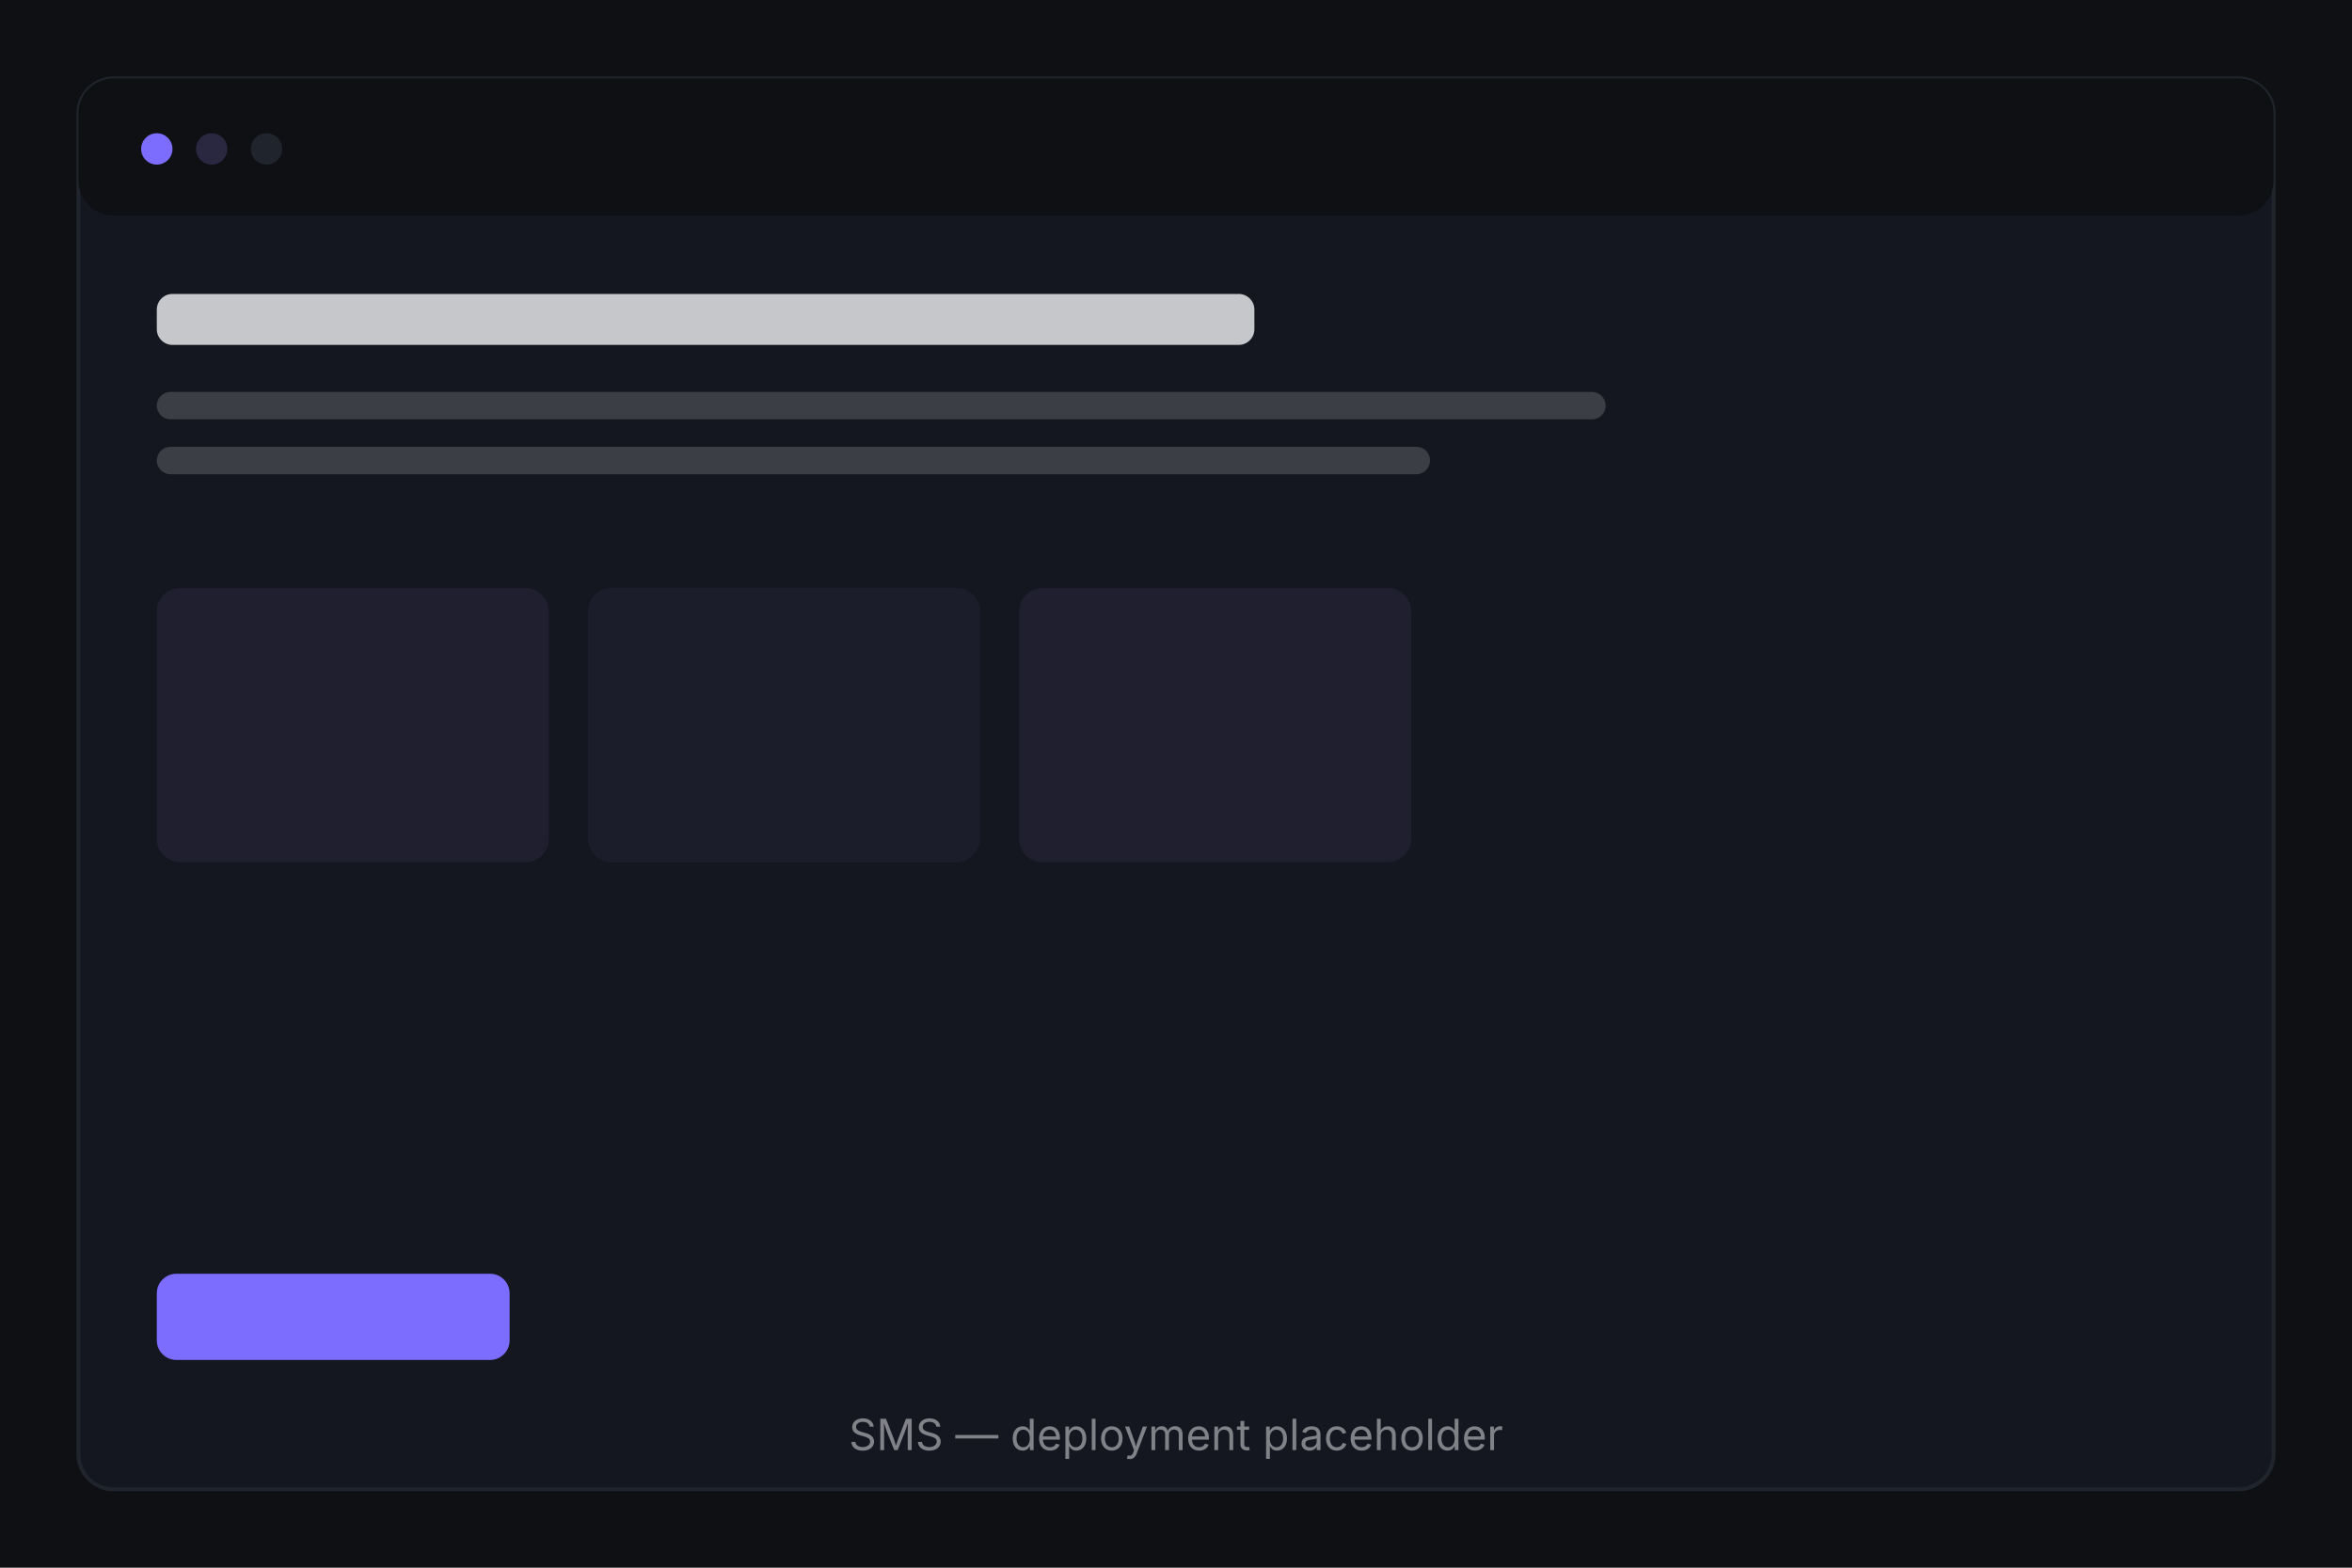
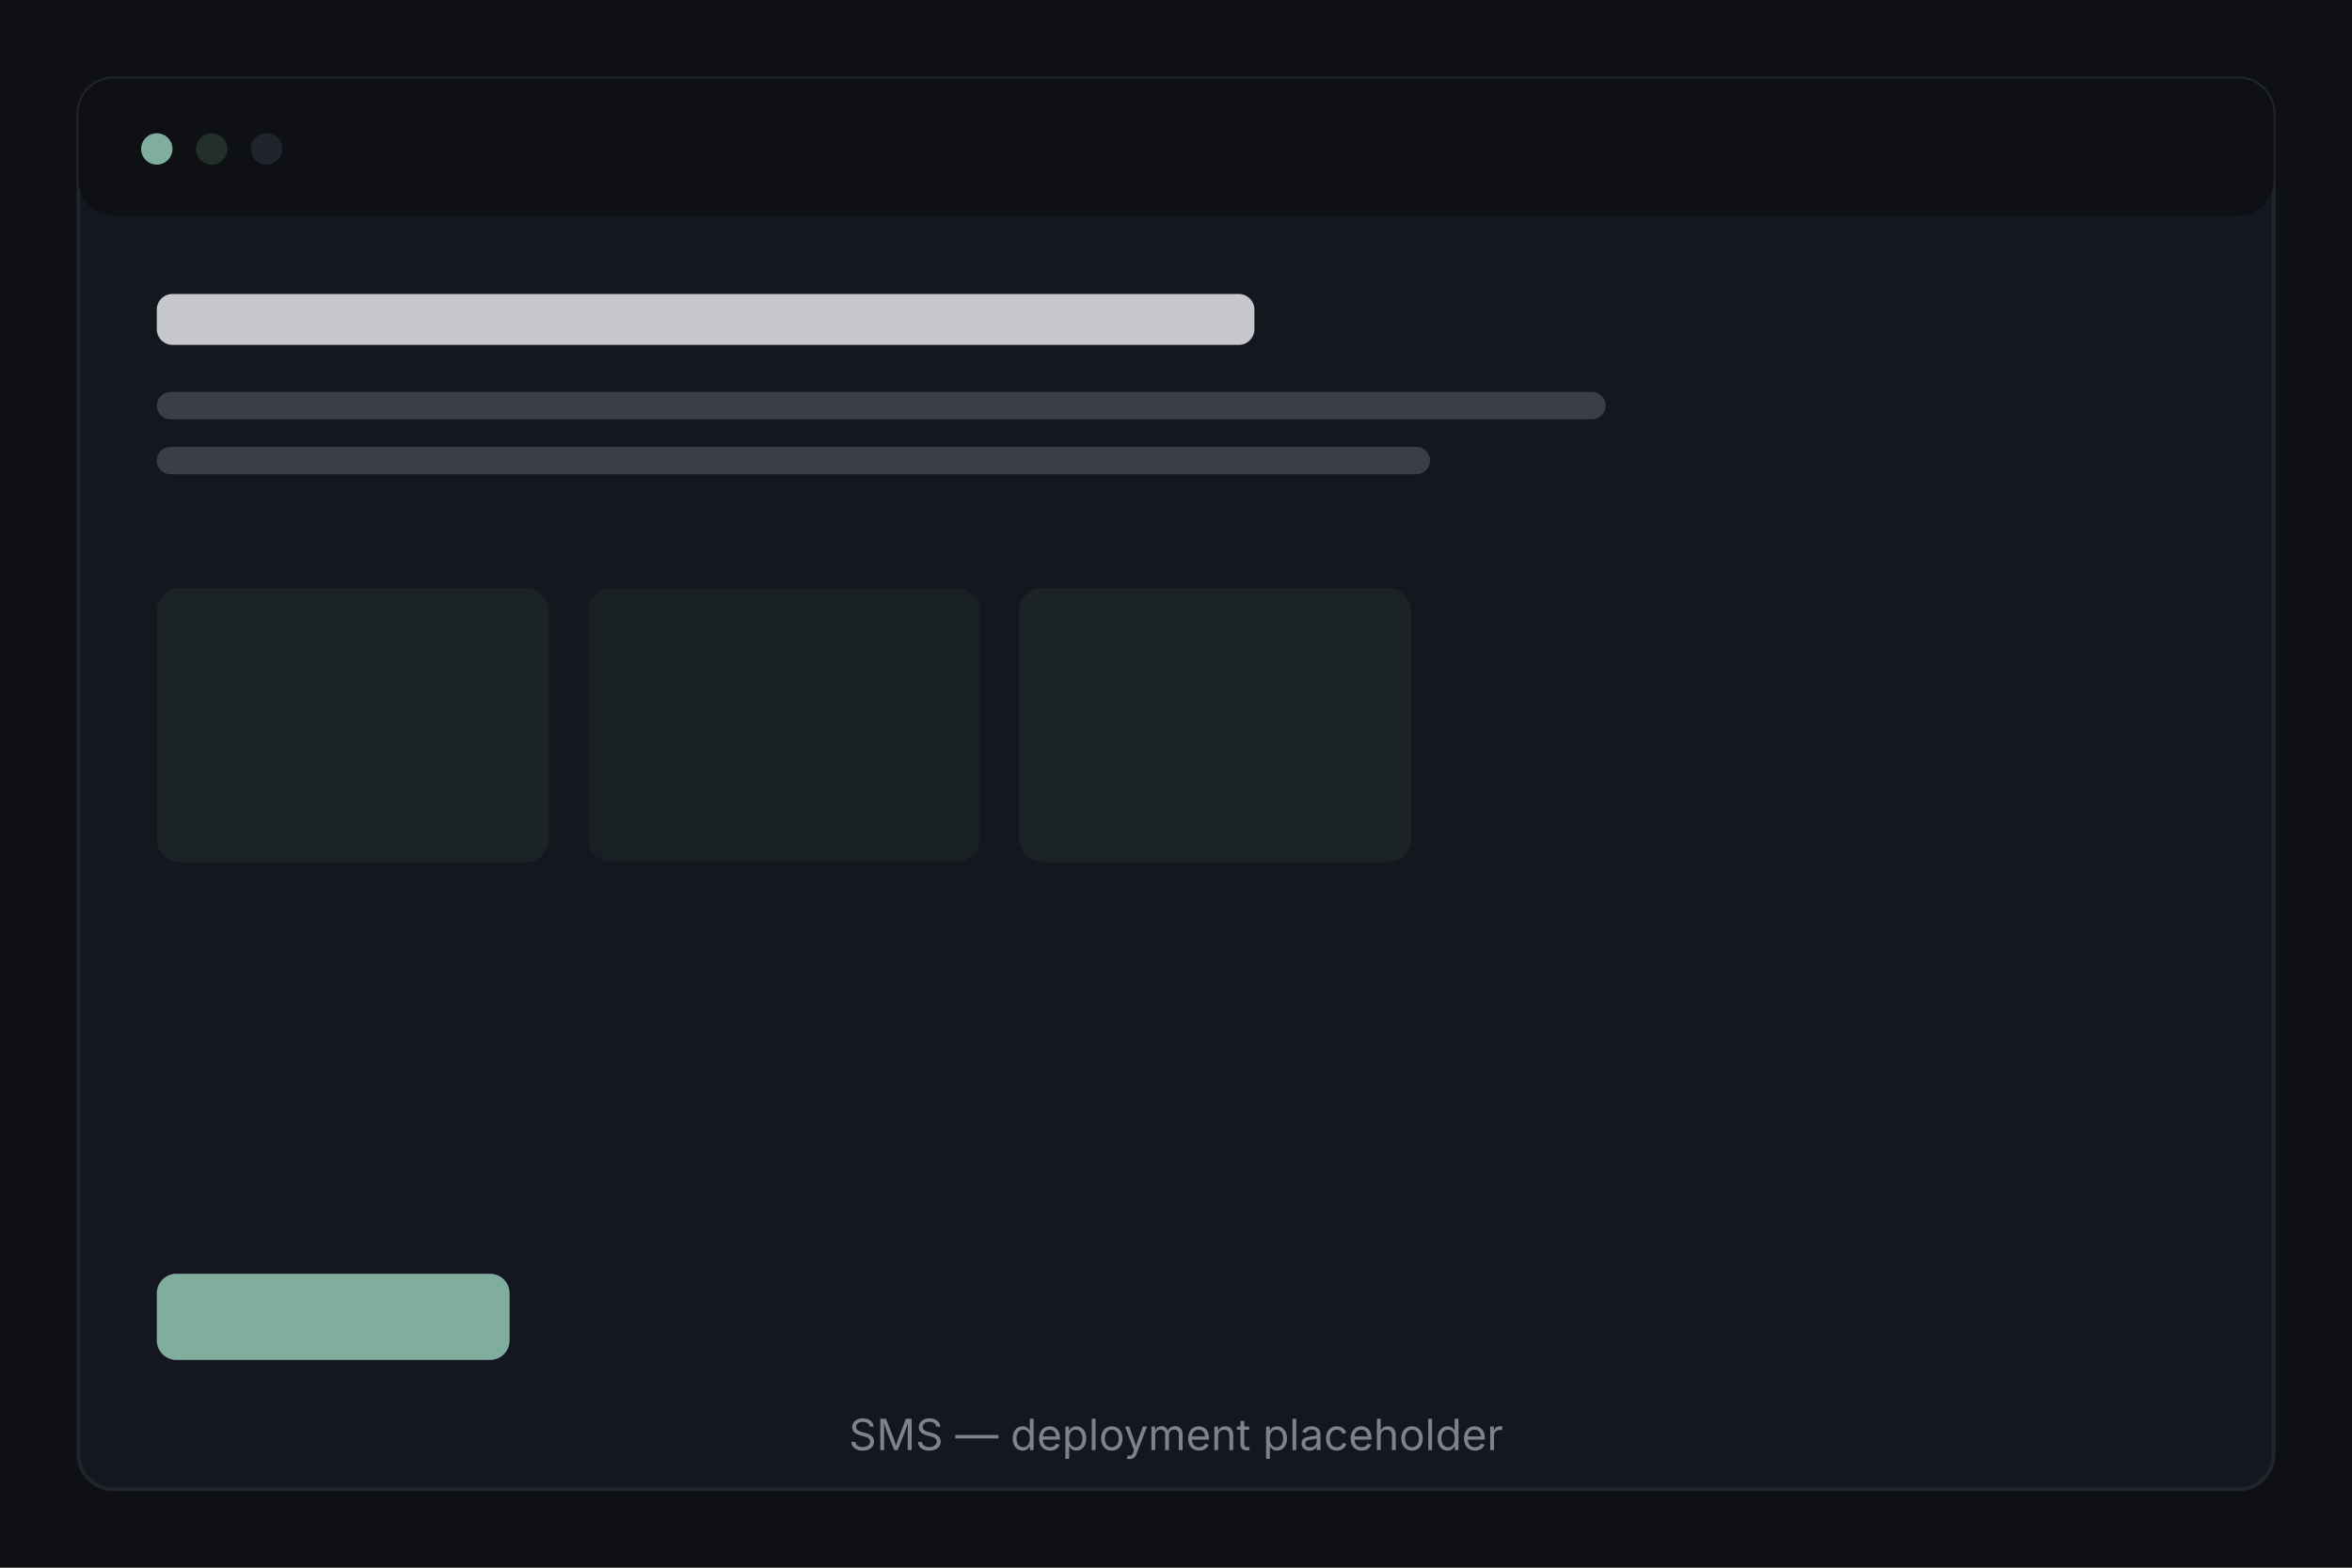
<svg xmlns="http://www.w3.org/2000/svg" width="1200" height="800" viewBox="0 0 1200 800" role="img" aria-label="Student Management System placeholder">
  <rect width="1200" height="800" fill="#0e1014" />
  <rect x="40" y="40" width="1120" height="720" rx="18" fill="#141720" stroke="#20242c" stroke-width="2" />
  <rect x="40" y="40" width="1120" height="70" rx="18" fill="#0e1014" />
-   <circle cx="80" cy="76" r="8" fill="#7c6dff" />
-   <circle cx="108" cy="76" r="8" fill="#2a2740" />
+   <circle cx="80" cy="76" r="8" fill="#7fae9e" />
+   <circle cx="108" cy="76" r="8" fill="#223029" />
  <circle cx="136" cy="76" r="8" fill="#20242c" />
  <rect x="80" y="150" width="560" height="26" rx="8" fill="#edeef0" opacity="0.82" />
  <rect x="80" y="200" width="739.2" height="14" rx="7" fill="#edeef0" opacity="0.18" />
  <rect x="80" y="228" width="649.6" height="14" rx="7" fill="#edeef0" opacity="0.18" />
-   <rect x="80" y="300" width="200" height="140" rx="12" fill="#2a2740" opacity="0.5" />
-   <rect x="300" y="300" width="200" height="140" rx="12" fill="#2a2740" opacity="0.35" />
-   <rect x="520" y="300" width="200" height="140" rx="12" fill="#2a2740" opacity="0.5" />
-   <rect x="80" y="650" width="180" height="44" rx="10" fill="#7c6dff" />
+   <rect x="80" y="300" width="200" height="140" rx="12" fill="#223029" opacity="0.5" />
+   <rect x="300" y="300" width="200" height="140" rx="12" fill="#223029" opacity="0.35" />
+   <rect x="520" y="300" width="200" height="140" rx="12" fill="#223029" opacity="0.5" />
+   <rect x="80" y="650" width="180" height="44" rx="10" fill="#7fae9e" />
  <text x="600" y="740" text-anchor="middle" font-family="Inter, sans-serif" font-size="22" fill="#edeef0" opacity="0.5">SMS — deployment placeholder</text>
</svg>
